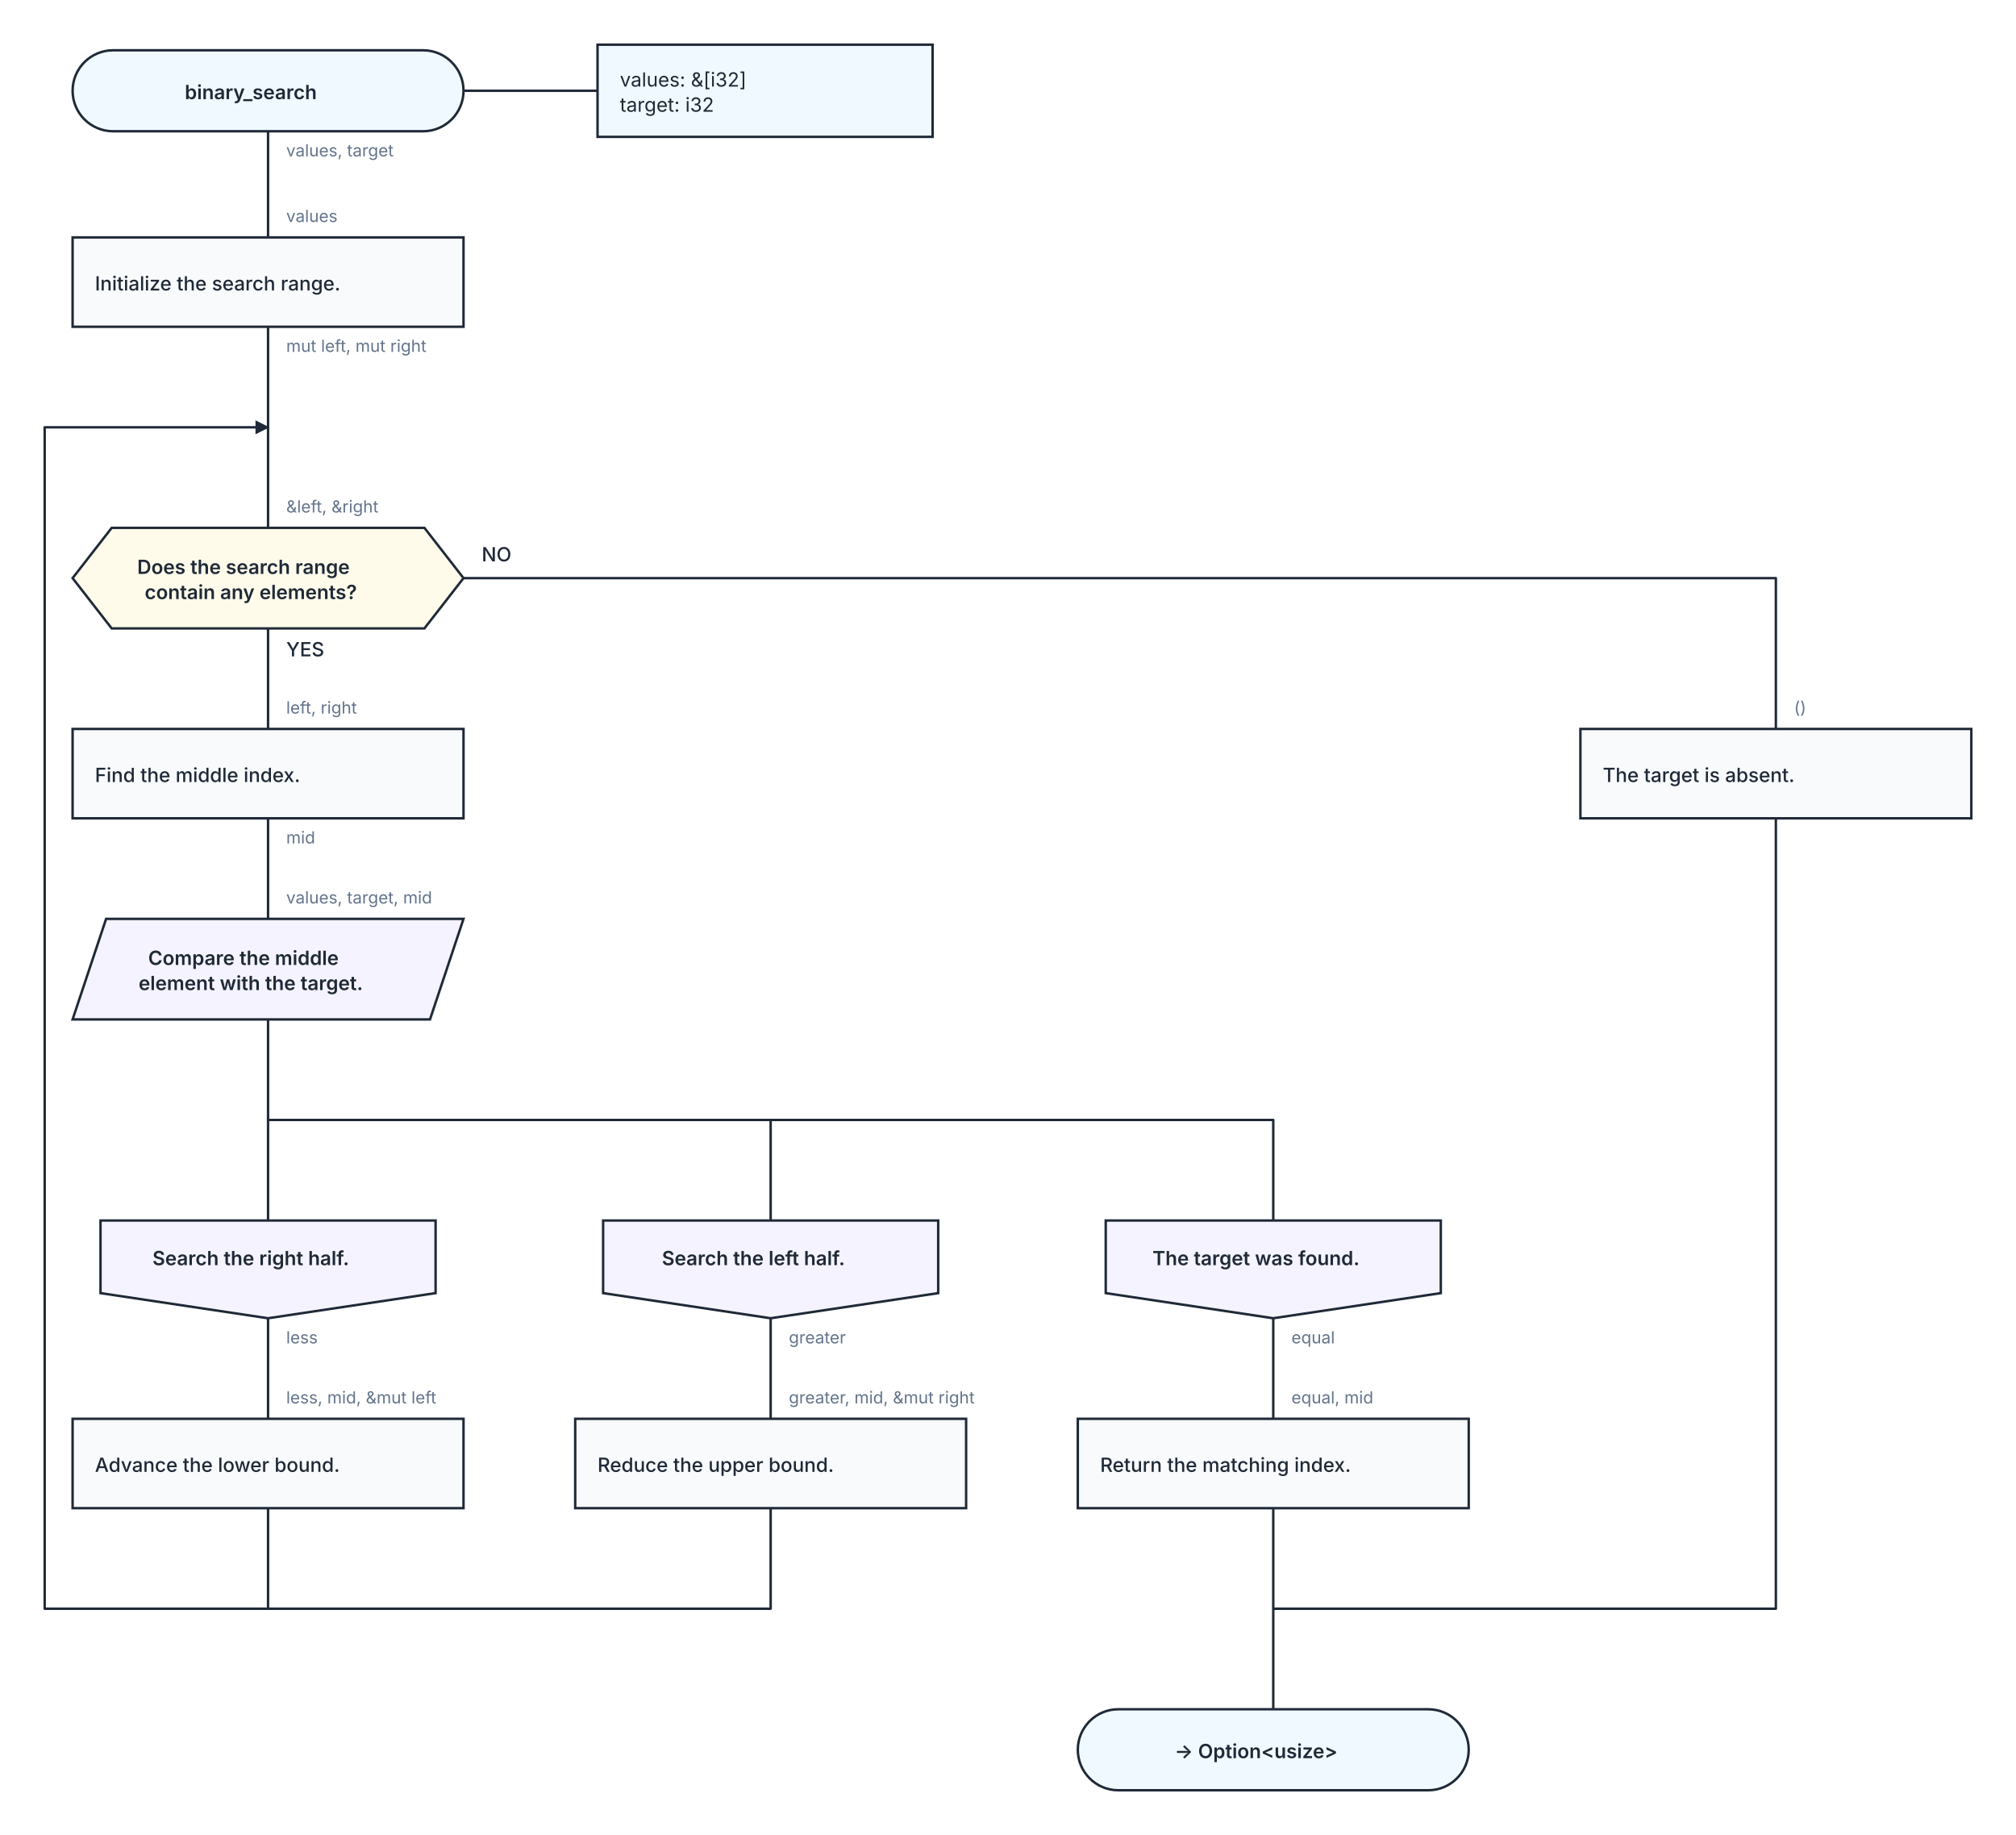
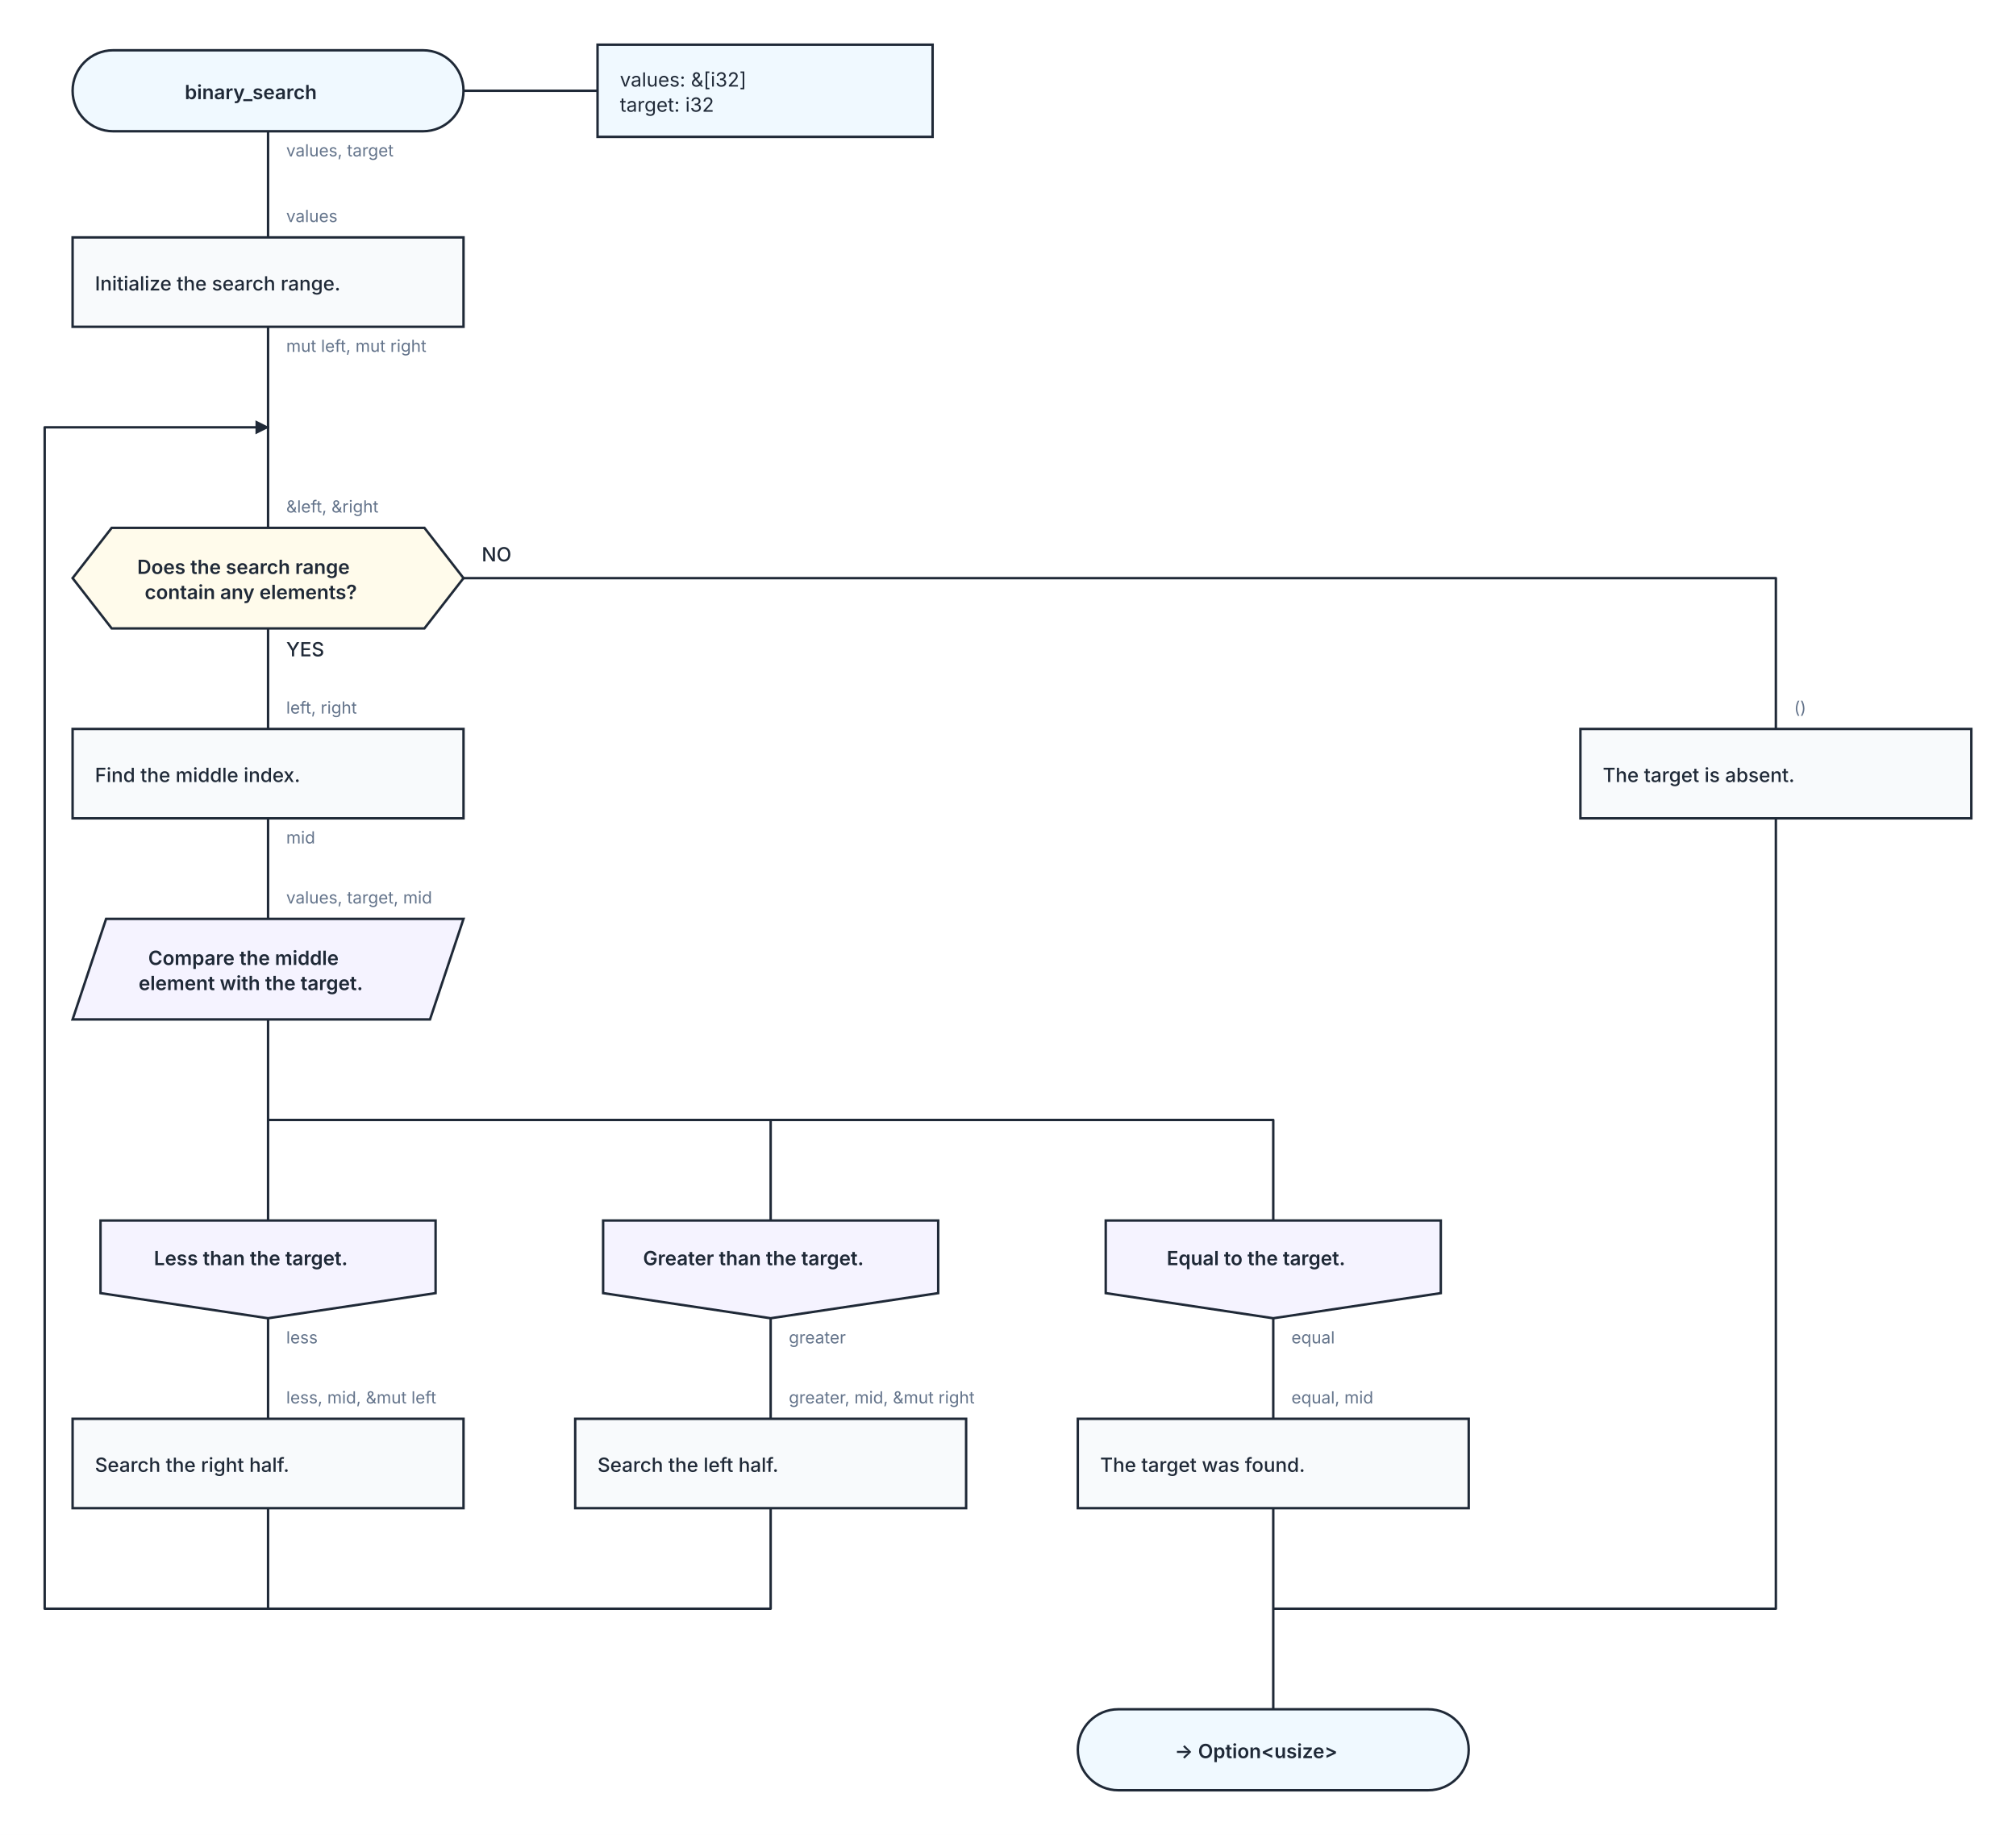
<svg xmlns="http://www.w3.org/2000/svg" width="1444" height="1314" viewBox="0 0 1444 1314" role="img" aria-labelledby="kaalang-title" aria-describedby="kaalang-description">
  <defs>
    <style>
      svg { color: #1f2937; font-family: Inter, ui-sans-serif, system-ui, -apple-system, BlinkMacSystemFont, "Segoe UI", sans-serif; text-rendering: optimizeLegibility; }
      .connection { fill: none; stroke: currentColor; stroke-width: 1.75; stroke-linecap: square; stroke-linejoin: round; }
      .connection-label { fill: #64748b; font-size: 12px; font-weight: 400; paint-order: stroke; stroke: #ffffff; stroke-width: 5px; stroke-linejoin: round; text-anchor: start; }
      .branch-label { fill: currentColor; font-weight: 500; }
      .parameter-link { fill: none; stroke: currentColor; stroke-width: 1.75; }
      .node-shape { fill: #ffffff; stroke: currentColor; stroke-width: 1.75; }
      .start .node-shape, .end .node-shape, .parameter-panel .node-shape { fill: #f0f9ff; }
      .action .node-shape { fill: #f8fafc; }
      .question .node-shape { fill: #fffbeb; }
      .select .node-shape, .case .node-shape { fill: #f5f3ff; }
      .label { fill: currentColor; font-size: 14px; text-anchor: middle; }
      .start .label, .question .label, .select .label, .case .label, .end .label { font-weight: 600; }
      .action .label { font-weight: 500; text-anchor: start; }
      .parameter-panel .label { font-weight: 400; text-anchor: start; }
    </style>
  </defs>
  <rect width="100%" height="100%" fill="#ffffff" />
  <g class="connections">
    <defs>
      <marker id="loop-arrow" markerWidth="10" markerHeight="10" refX="9" refY="5" orient="auto" markerUnits="userSpaceOnUse">
        <path d="M 0 0 L 10 5 L 0 10 Z" fill="currentColor" />
      </marker>
    </defs>
    <path class="connection" d="       M 192 94 L 192 170       M 192 234 L 192 306       M 192 450 L 192 522       M 332 414 L 1272 414 L 1272 522       M 192 586 L 192 658       M 192 730 L 192 874       M 192 730 L 192 802 L 552 802 L 552 874       M 192 730 L 192 802 L 912 802 L 912 874       M 192 944 L 192 1016       M 552 944 L 552 1016       M 912 944 L 912 1016       M 192 1080 L 192 1152       M 552 1080 L 552 1152 L 192 1152       M 912 1080 L 912 1152       M 1272 586 L 1272 1152 L 912 1152       M 912 1152 L 912 1224       M 192 306 L 192 378     " />
    <path class="connection" d="       M 192 1152 L 32 1152 L 32 306 L 192 306     " marker-end="url(#loop-arrow)" />
    <text class="connection-label" x="205" y="112" xml:space="preserve">
      <tspan x="205" dy="0">values, target</tspan>
    </text>
    <text class="connection-label" x="205" y="252" xml:space="preserve">
      <tspan x="205" dy="0">mut left, mut right</tspan>
    </text>
    <text class="connection-label branch-label" style="font-size: 14px" x="205" y="470" xml:space="preserve">
      <tspan x="205" dy="0">YES</tspan>
    </text>
    <text class="connection-label branch-label" style="font-size: 14px" x="345" y="402" xml:space="preserve">
      <tspan x="345" dy="0">NO</tspan>
    </text>
    <text class="connection-label" x="205" y="604" xml:space="preserve">
      <tspan x="205" dy="0">mid</tspan>
    </text>
    <text class="connection-label" x="205" y="962" xml:space="preserve">
      <tspan x="205" dy="0">less</tspan>
    </text>
    <text class="connection-label" x="565" y="962" xml:space="preserve">
      <tspan x="565" dy="0">greater</tspan>
    </text>
    <text class="connection-label" x="925" y="962" xml:space="preserve">
      <tspan x="925" dy="0">equal</tspan>
    </text>
    <text class="connection-label" x="205" y="159" xml:space="preserve">
      <tspan x="205" dy="0">values</tspan>
    </text>
    <text class="connection-label" x="205" y="367" xml:space="preserve">
      <tspan x="205" dy="0">&amp;left, &amp;right</tspan>
    </text>
    <text class="connection-label" x="205" y="511" xml:space="preserve">
      <tspan x="205" dy="0">left, right</tspan>
    </text>
    <text class="connection-label" x="205" y="647" xml:space="preserve">
      <tspan x="205" dy="0">values, target, mid</tspan>
    </text>
    <text class="connection-label" x="205" y="1005" xml:space="preserve">
      <tspan x="205" dy="0">less, mid, &amp;mut left</tspan>
    </text>
    <text class="connection-label" x="565" y="1005" xml:space="preserve">
      <tspan x="565" dy="0">greater, mid, &amp;mut right</tspan>
    </text>
    <text class="connection-label" x="925" y="1005" xml:space="preserve">
      <tspan x="925" dy="0">equal, mid</tspan>
    </text>
    <text class="connection-label" x="1285" y="511" xml:space="preserve">
      <tspan x="1285" dy="0">()</tspan>
    </text>
  </g>
  <g class="nodes">
    <path class="parameter-link" d="M 332 65 L 428 65" />
    <g class="parameter-panel" transform="translate(548 65)">
      <rect class="node-shape" x="-120" y="-33" width="240" height="66" />
      <text class="label" x="-104" y="-3" xml:space="preserve">
        <tspan x="-104" dy="0">values: &amp;[i32]</tspan>
        <tspan x="-104" dy="18">target: i32</tspan>
      </text>
    </g>
    <g class="node start" transform="translate(192 65)">
      <rect class="node-shape" x="-140" y="-29" width="280" height="58" rx="29" />
      <text class="label" y="6" xml:space="preserve">
        <tspan x="0" dy="0">binary_search</tspan>
      </text>
    </g>
    <g class="node action" transform="translate(192 202)">
      <rect class="node-shape" x="-140" y="-32" width="280" height="64" />
      <text class="label" y="6" xml:space="preserve">
        <tspan x="-124" dy="0">Initialize the search range.</tspan>
      </text>
    </g>
    <g class="node question" transform="translate(192 414)">
      <polygon class="node-shape" points="-112,-36 112,-36 140,0 112,36 -112,36 -140,0" />
      <text class="label" y="-3" xml:space="preserve">
        <tspan x="0" dy="0">Does the search range </tspan>
        <tspan x="0" dy="18">contain any elements?</tspan>
      </text>
    </g>
    <g class="node action" transform="translate(192 554)">
      <rect class="node-shape" x="-140" y="-32" width="280" height="64" />
      <text class="label" y="6" xml:space="preserve">
        <tspan x="-124" dy="0">Find the middle index.</tspan>
      </text>
    </g>
    <g class="node select" transform="translate(192 694)">
      <polygon class="node-shape" points="-116,-36 140,-36 116,36 -140,36" />
      <text class="label" y="-3" xml:space="preserve">
        <tspan x="0" dy="0">Compare the middle </tspan>
        <tspan x="0" dy="18">element with the target.</tspan>
      </text>
    </g>
    <g class="node case" transform="translate(192 909)">
      <polygon class="node-shape" points="-120,-35 120,-35 120,17 0,35 -120,17" />
      <text class="label" y="-3" xml:space="preserve">
-         <tspan x="0" dy="0">Search the right half.</tspan>
+         <tspan x="0" dy="0">Less than the target.</tspan>
      </text>
    </g>
    <g class="node case" transform="translate(552 909)">
      <polygon class="node-shape" points="-120,-35 120,-35 120,17 0,35 -120,17" />
      <text class="label" y="-3" xml:space="preserve">
-         <tspan x="0" dy="0">Search the left half.</tspan>
+         <tspan x="0" dy="0">Greater than the target.</tspan>
      </text>
    </g>
    <g class="node case" transform="translate(912 909)">
      <polygon class="node-shape" points="-120,-35 120,-35 120,17 0,35 -120,17" />
      <text class="label" y="-3" xml:space="preserve">
-         <tspan x="0" dy="0">The target was found.</tspan>
+         <tspan x="0" dy="0">Equal to the target.</tspan>
      </text>
    </g>
    <g class="node action" transform="translate(192 1048)">
      <rect class="node-shape" x="-140" y="-32" width="280" height="64" />
      <text class="label" y="6" xml:space="preserve">
-         <tspan x="-124" dy="0">Advance the lower bound.</tspan>
+         <tspan x="-124" dy="0">Search the right half.</tspan>
      </text>
    </g>
    <g class="node action" transform="translate(552 1048)">
      <rect class="node-shape" x="-140" y="-32" width="280" height="64" />
      <text class="label" y="6" xml:space="preserve">
-         <tspan x="-124" dy="0">Reduce the upper bound.</tspan>
+         <tspan x="-124" dy="0">Search the left half.</tspan>
      </text>
    </g>
    <g class="node action" transform="translate(912 1048)">
      <rect class="node-shape" x="-140" y="-32" width="280" height="64" />
      <text class="label" y="6" xml:space="preserve">
-         <tspan x="-124" dy="0">Return the matching index.</tspan>
+         <tspan x="-124" dy="0">The target was found.</tspan>
      </text>
    </g>
    <g class="node action" transform="translate(1272 554)">
      <rect class="node-shape" x="-140" y="-32" width="280" height="64" />
      <text class="label" y="6" xml:space="preserve">
        <tspan x="-124" dy="0">The target is absent.</tspan>
      </text>
    </g>
    <g class="node end" transform="translate(912 1253)">
      <rect class="node-shape" x="-140" y="-29" width="280" height="58" rx="29" />
      <text class="label" y="6" xml:space="preserve">
        <tspan x="0" dy="0">-&gt; Option&lt;usize&gt;</tspan>
      </text>
    </g>
  </g>
</svg>
